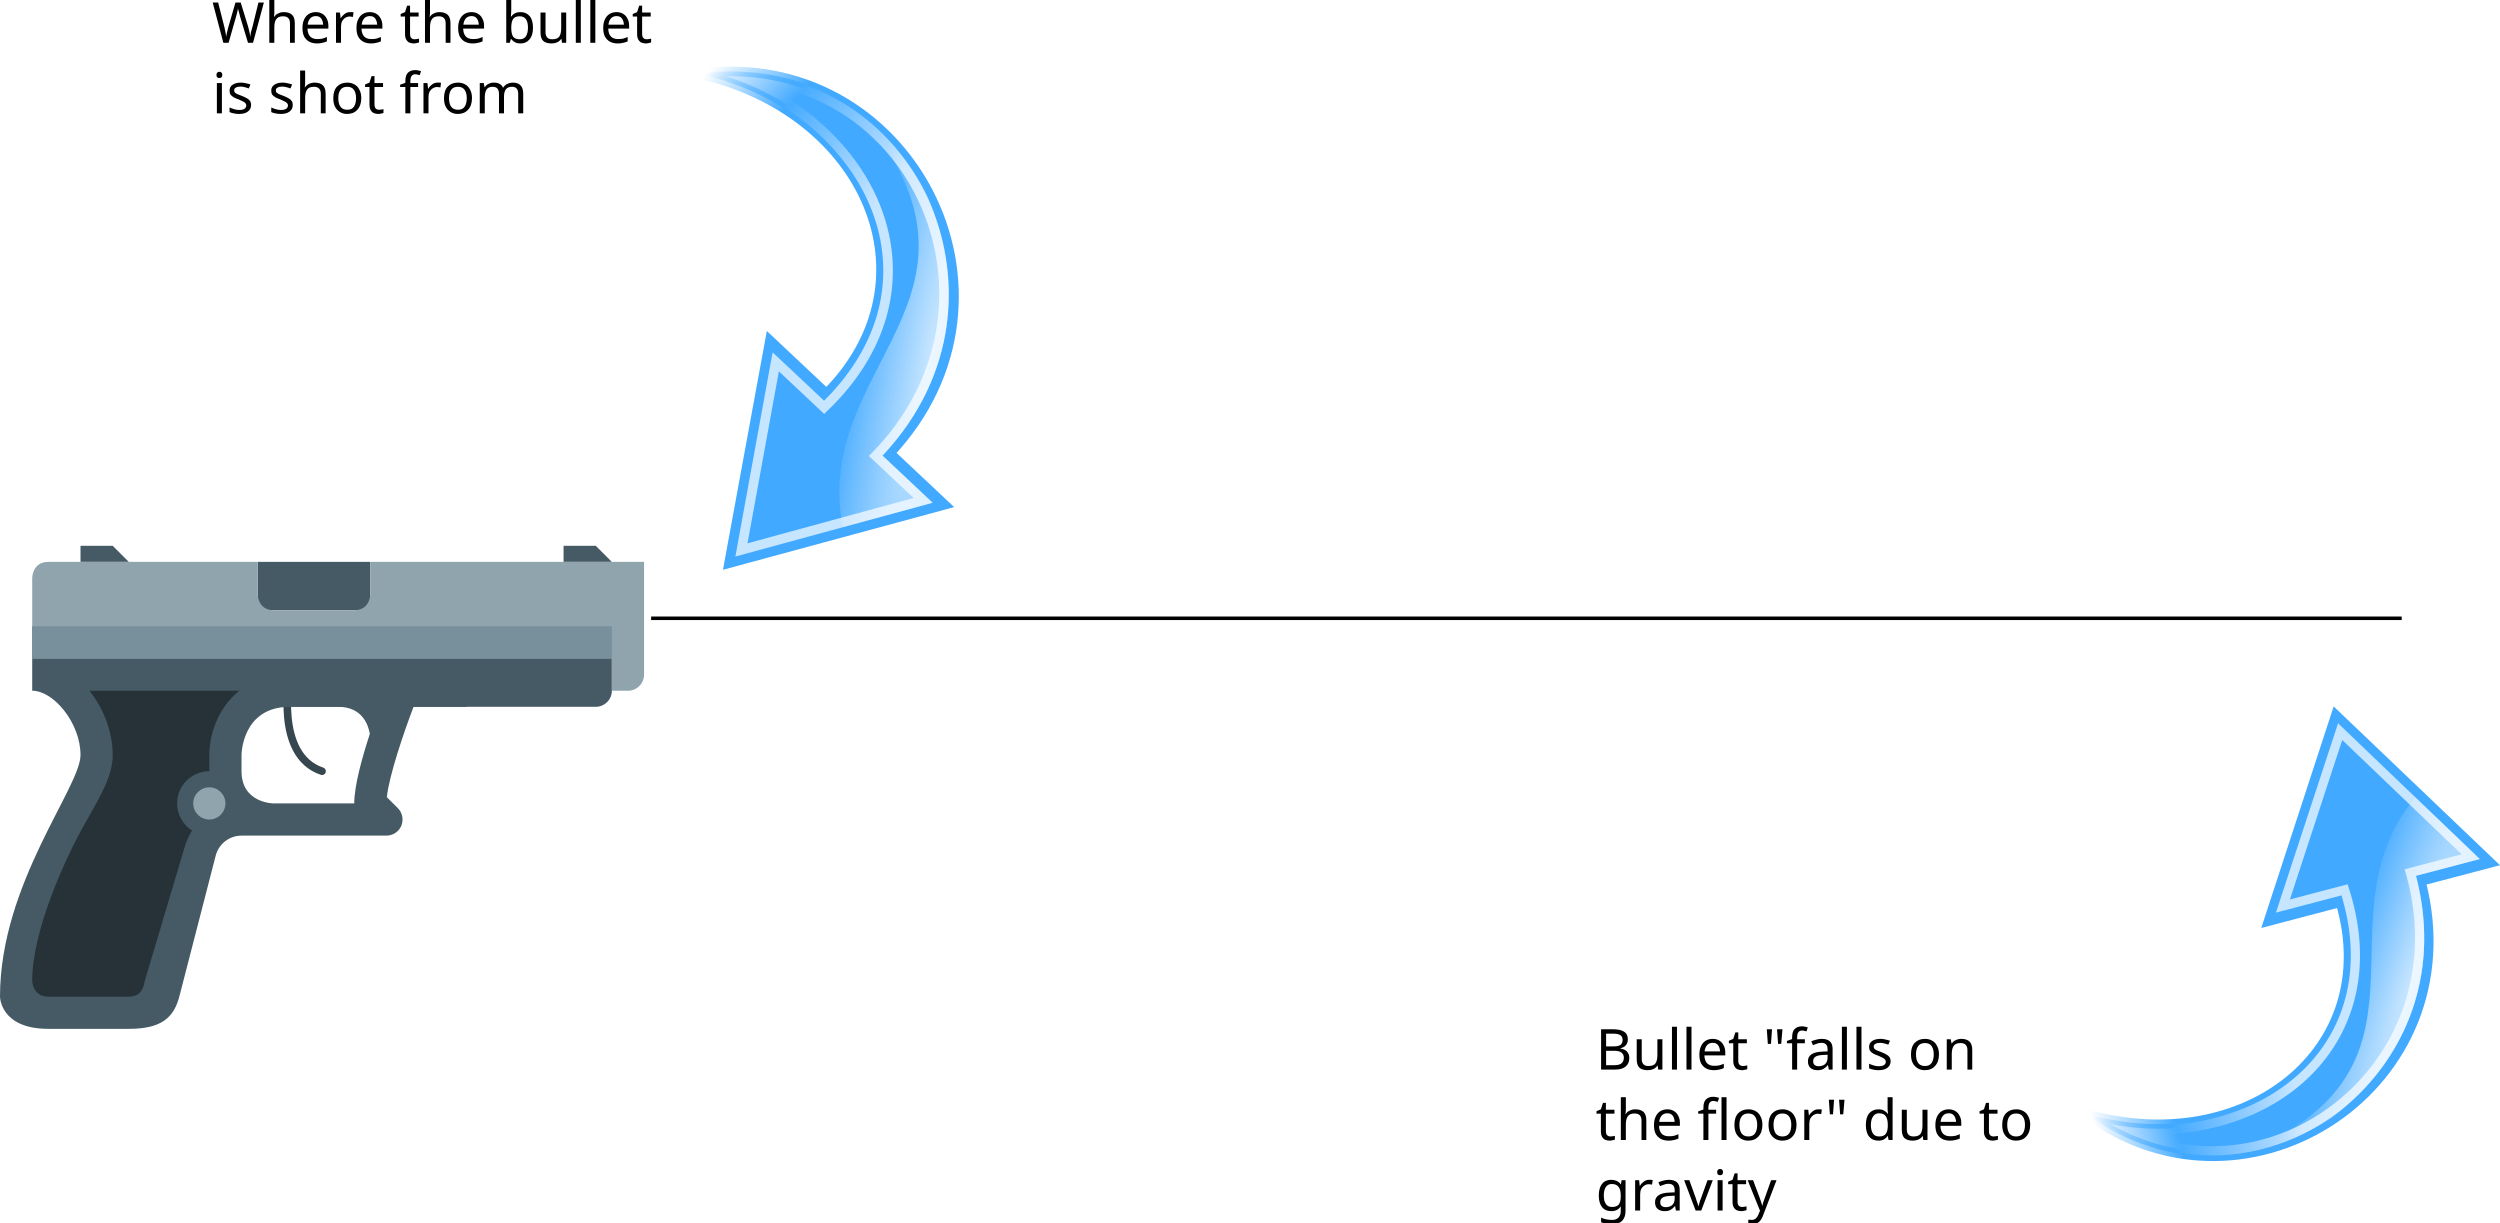
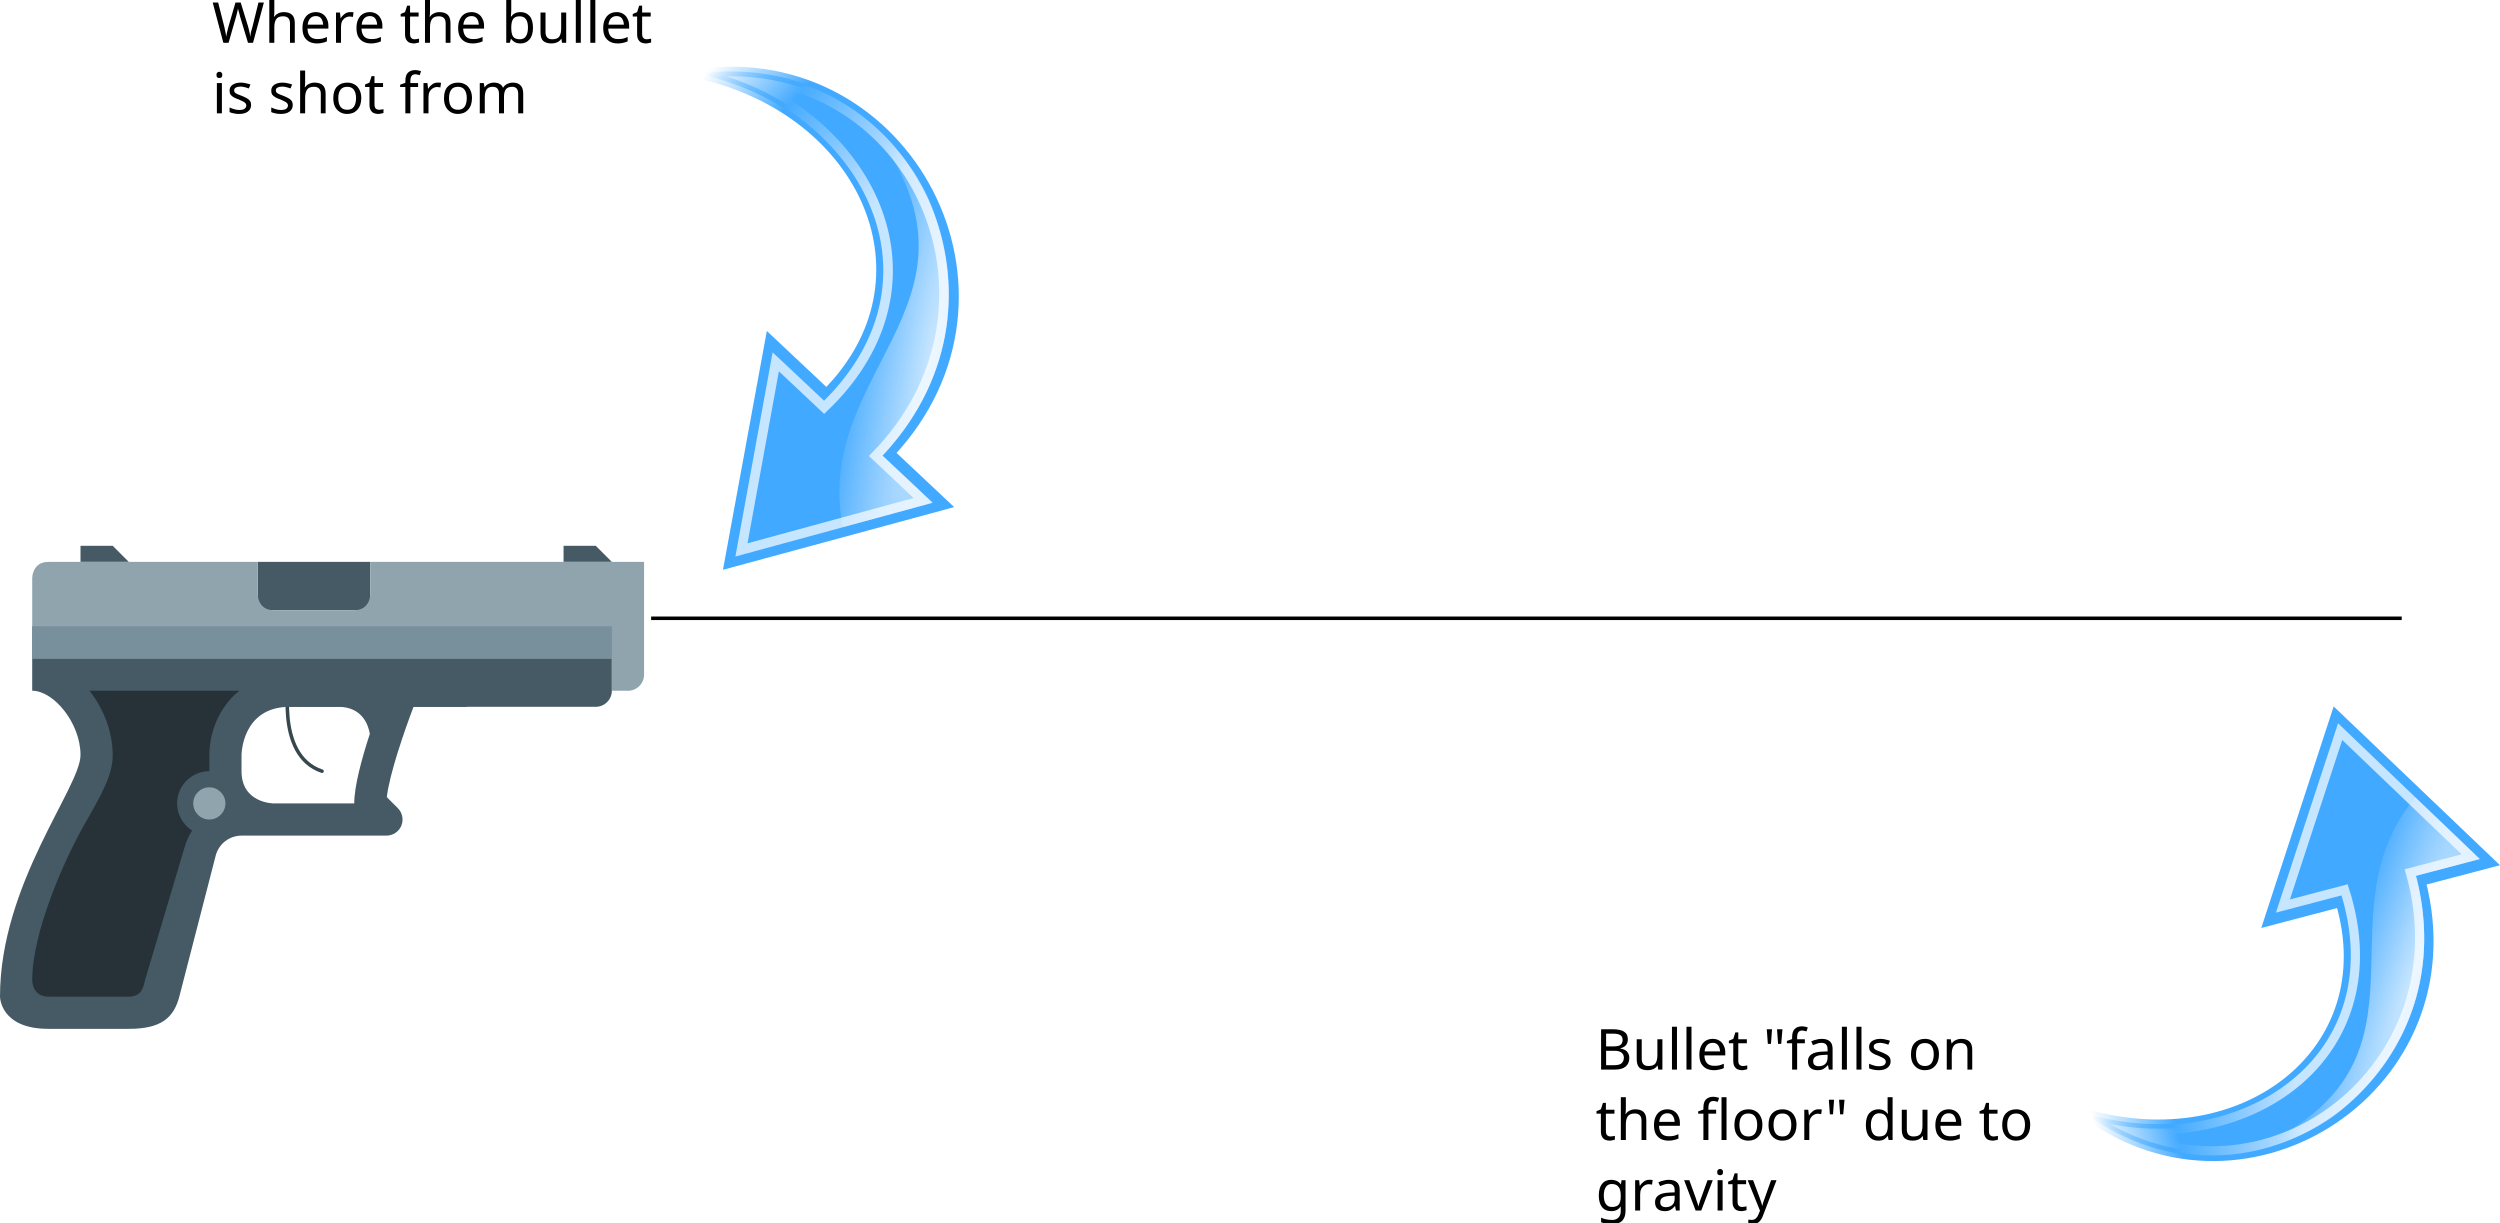
<svg xmlns="http://www.w3.org/2000/svg" xmlns:xlink="http://www.w3.org/1999/xlink" width="187mm" height="91.426mm" viewBox="0 0 187 91.426" version="1.1" id="svg8">
  <defs id="defs2">
    <clipPath id="_clipPath_2GEfn45JLl8Nr1pDtXFPFZ3tAUO5LwmP">
      <rect width="450" height="450" id="rect833" x="0" y="0" />
    </clipPath>
    <linearGradient xlink:href="#linearGradient2308" id="linearGradient5196" gradientUnits="userSpaceOnUse" gradientTransform="matrix(-7.228913,-5.80752,-4.077291,5.07521,759.7605,460.2632)" x1="26.5" y1="51.3" x2="26.5" y2="61.618" />
    <linearGradient id="linearGradient2308">
      <stop id="stop2310" offset="0" style="stop-color:#41a9ff;stop-opacity:1;" />
      <stop id="stop2312" offset="1" style="stop-color:#41a9ff;stop-opacity:0;" />
    </linearGradient>
    <linearGradient xlink:href="#linearGradient2187" id="linearGradient5200" gradientUnits="userSpaceOnUse" gradientTransform="matrix(4.778283,-5.94777,8.471751,6.805984,205.3838,466.6789)" x1="16.902" y1="12.175" x2="2.705" y2="14.088" />
    <linearGradient id="linearGradient2187">
      <stop style="stop-color:#ffffff;stop-opacity:1;" offset="0" id="stop2189" />
      <stop style="stop-color:#ffffff;stop-opacity:0;" offset="1" id="stop2191" />
    </linearGradient>
    <radialGradient xlink:href="#linearGradient2187" id="radialGradient5202" gradientUnits="userSpaceOnUse" gradientTransform="matrix(3.234762,0.3292483,-0.04021934,0.3951426,-1016.175,204.9602)" cx="456.521" cy="28.498" fx="456.521" fy="28.498" r="168.075" />
    <radialGradient r="168.075" fy="28.498" fx="456.521" cy="28.498" cx="456.521" gradientTransform="matrix(3.234762,0.3292483,-0.04021934,0.3951426,-1016.175,204.9602)" gradientUnits="userSpaceOnUse" id="radialGradient4486" xlink:href="#linearGradient2187" />
    <radialGradient xlink:href="#linearGradient2187" id="radialGradient5326" gradientUnits="userSpaceOnUse" gradientTransform="matrix(3.234762,0.3292483,-0.04021934,0.3951426,-1016.175,204.9602)" cx="456.521" cy="28.498" fx="456.521" fy="28.498" r="168.075" />
    <radialGradient xlink:href="#linearGradient2187" id="radialGradient5329" gradientUnits="userSpaceOnUse" gradientTransform="matrix(3.234762,0.3292483,-0.04021934,0.3951426,-1057.371,94.40933)" cx="456.521" cy="28.498" fx="456.521" fy="28.498" r="168.075" />
    <linearGradient xlink:href="#linearGradient2187" id="linearGradient5332" gradientUnits="userSpaceOnUse" gradientTransform="matrix(4.778283,-5.94777,8.471751,6.805984,164.1874,356.128)" x1="16.902" y1="12.175" x2="2.705" y2="14.088" />
    <linearGradient xlink:href="#linearGradient2308" id="linearGradient5335" gradientUnits="userSpaceOnUse" gradientTransform="matrix(-7.228913,-5.80752,-4.077291,5.07521,718.5642,349.7123)" x1="26.5" y1="51.3" x2="26.5" y2="61.618" />
    <linearGradient xlink:href="#linearGradient2308" id="linearGradient5344" gradientUnits="userSpaceOnUse" gradientTransform="matrix(-7.228913,-5.80752,-4.077291,5.07521,718.5642,349.7123)" x1="26.5" y1="51.3" x2="26.5" y2="61.618" />
    <linearGradient xlink:href="#linearGradient2187" id="linearGradient5348" gradientUnits="userSpaceOnUse" gradientTransform="matrix(4.778283,-5.94777,8.471751,6.805984,164.1874,356.128)" x1="16.902" y1="12.175" x2="2.705" y2="14.088" />
    <radialGradient xlink:href="#linearGradient2187" id="radialGradient5350" gradientUnits="userSpaceOnUse" gradientTransform="matrix(3.234762,0.3292483,-0.04021934,0.3951426,-1057.371,94.40933)" cx="456.521" cy="28.498" fx="456.521" fy="28.498" r="168.075" />
    <radialGradient xlink:href="#linearGradient2187" id="radialGradient5350-9" gradientUnits="userSpaceOnUse" gradientTransform="matrix(3.234762,0.3292483,-0.04021934,0.3951426,-1057.371,94.40933)" cx="456.521" cy="28.498" fx="456.521" fy="28.498" r="168.075" />
  </defs>
  <g id="layer1">
    <g style="isolation:isolate;stroke-width:2.148;stroke-miterlimit:4;stroke-dasharray:none" id="g875" transform="matrix(0.1228987,0,0,0.1228987,-3.564063,31.23912)">
      <g id="Group" style="stroke-width:2.148;stroke-miterlimit:4;stroke-dasharray:none">
-         <path d="m 205.4,156.4 c 0,0 -9.8,49 19.6,58.8" fill="none" vector-effect="non-scaling-stroke" stroke-width="19.6" stroke="#37474f" stroke-linejoin="round" stroke-linecap="round" stroke-miterlimit="4" id="path838" style="stroke-width:2.148;stroke-miterlimit:4;stroke-dasharray:none" />
+         <path d="m 205.4,156.4 c 0,0 -9.8,49 19.6,58.8" fill="none" stroke-width="19.6" stroke="#37474f" stroke-linejoin="round" stroke-linecap="round" stroke-miterlimit="4" id="path838" style="stroke-width:2.148;stroke-miterlimit:4;stroke-dasharray:none" />
        <path d="M 401.4,87.8 391.6,78 H 372 v 9.8 z m -294,0 L 97.6,78 H 78 v 9.8 z m 78.4,0 h 68.6 v 29.4 H 185.8 Z M 391.6,176 h -293 v -49 h 302.8 v 39.2 c 0,5.39 -4.41,9.8 -9.8,9.8 z" fill="#455a64" id="path840" style="stroke-width:2.148;stroke-miterlimit:4;stroke-dasharray:none" />
        <path d="M 264.425,230.978 C 266.042,216.846 275.107,190.739 280.693,176 H 313.2 V 127 H 48.6 v 39.2 c 13.054,0.039 29.4,19.6 29.4,39.2 0,19.6 -49,78.4 -49,147 0,0 0,19.6 29.4,19.6 h 49 c 19.6,0 27.528,-6.546 30.929,-20.364 l 21.903,-84.868 c 1.785,-7.259 8.293,-12.363 15.768,-12.368 h 88.2 c 3.94,0 7.546,-2.372 9.075,-6.047 1.496,-3.668 0.65,-7.876 -2.146,-10.682 z M 195.6,234.8 c 0,0 -19.6,0 -19.6,-19.6 v -9.8 c 0,0 0,-29.4 29.4,-29.4 h 29.4 c 14.661,0 18.336,10.947 19.296,16.464 -4.861,14.896 -9.496,31.811 -9.496,42.336 z" fill="#455a64" id="path842" style="stroke-width:2.148;stroke-miterlimit:4;stroke-dasharray:none" />
        <path d="m 254.4,87.8 v 19.6 c 0,0 0,9.8 -9.8,9.8 0,0 -39.2,0.039 -49,0 -9.8,0 -9.8,-9.8 -9.8,-9.8 V 87.8 H 58.4 c -9.8,0 -9.8,9.8 -9.8,9.8 v 49 h 352.8 v 19.6 l 9.761,0.039 c 5.439,0 9.839,-4.41 9.839,-9.839 V 87.8 Z m -88.2,147 c 0,5.39 -4.41,9.8 -9.8,9.8 -5.39,0 -9.8,-4.41 -9.8,-9.8 0,-5.39 4.41,-9.8 9.8,-9.8 5.39,0 9.8,4.41 9.8,9.8 z" fill="#90a4ae" id="path844" style="stroke-width:2.148;stroke-miterlimit:4;stroke-dasharray:none" />
        <path d="m 48.6,127 h 352.8 v 19.6 H 48.6 Z" fill="#78909c" id="path846" style="stroke-width:2.148;stroke-miterlimit:4;stroke-dasharray:none" />
        <path d="m 136.8,234.8 c 0,-10.825 8.775,-19.6 19.6,-19.6 v -9.8 c 0,-12.515 5.243,-28.91 18.297,-39.2 H 83.439 c 8.575,10.829 14.161,24.961 14.161,39.2 0,12.054 -6.811,23.961 -16.268,40.503 C 67.71,269.678 48.6,313.2 48.6,342.6 c 0,0 0,9.8 9.8,9.8 h 49 c 8.35,0 9.036,-6.703 9.8,-9.8 l 24.108,-81.007 c 1.011,-3.639 2.577,-7.1 4.645,-10.26 -5.681,-3.579 -9.135,-9.818 -9.153,-16.533 z" fill="#263238" id="path848" style="stroke-width:2.148;stroke-miterlimit:4;stroke-dasharray:none" />
      </g>
    </g>
    <path style="fill:none;stroke:#000000;stroke-width:0.264px;stroke-linecap:butt;stroke-linejoin:miter;stroke-opacity:1" d="M 48.704,46.248 H 179.648" id="path877" />
    <g id="g5339" transform="matrix(-0.00716513,0.09191,-0.09191,-0.00716513,96.16246,-10.51148)">
      <path id="path1432" d="M 210.336,461.537 C 174.1,294.351 366.423,171.61 505.229,282.69 l 38.226,-47.582 60.877,170.716 -182.723,-19.048 39.421,-49.069 c -99.272,-84.646 -231.147,-14.447 -250.694,123.831 z" style="color:#000000;display:block;overflow:visible;visibility:visible;fill:url(#linearGradient5344);fill-opacity:1;fill-rule:nonzero;stroke:url(#linearGradient5344);stroke-width:7.77;stroke-linecap:butt;stroke-linejoin:miter;stroke-miterlimit:4;stroke-dasharray:none;stroke-dashoffset:0;stroke-opacity:1;marker:none" />
      <path style="color:#000000;display:block;overflow:visible;visibility:visible;opacity:0.699;fill:none;stroke:url(#linearGradient5348);stroke-width:7.77;stroke-linecap:butt;stroke-linejoin:miter;stroke-miterlimit:10;stroke-dasharray:none;stroke-dashoffset:0;stroke-opacity:1;marker:none" d="M 210.974,429.601 C 203.049,279.729 381.684,188.363 508.266,293.917 l 33.022,-41.105 51.547,143.823 -154.326,-15.889 33.75,-42.011 c -99.722,-89.177 -221.825,-32.556 -261.286,90.865 z" id="path2177" />
      <path id="path9796" d="m 542.608,244.978 -4.347,5.405 -30.637,38.157 C 443.651,237.473 370.073,232.713 302.846,264.524 c -42.237,19.986 -68.639,61.563 -68.639,61.563 138.433,-132.939 204.765,26.088 333.846,-10.057 z" style="color:#000000;font-style:normal;font-variant:normal;font-weight:normal;font-stretch:normal;font-size:medium;line-height:normal;font-family:Sans;-inkscape-font-specification:Sans;text-indent:0;text-align:start;text-decoration:none;text-decoration-line:none;letter-spacing:normal;word-spacing:normal;text-transform:none;writing-mode:lr-tb;direction:ltr;baseline-shift:baseline;text-anchor:start;display:block;overflow:visible;visibility:visible;opacity:0.699;fill:url(#radialGradient5350);fill-opacity:1;stroke:none;stroke-width:8.266;marker:none;enable-background:accumulate" />
    </g>
    <text xml:space="preserve" style="font-style:normal;font-weight:normal;font-size:4.218px;line-height:1.25;font-family:sans-serif;letter-spacing:0px;word-spacing:0px;fill:#000000;fill-opacity:1;stroke:none;stroke-width:0.264" x="15.865" y="3.205" id="text946">
      <tspan id="tspan944" x="15.865" y="3.205" style="stroke-width:0.264">Where the bullet</tspan>
      <tspan x="15.865" y="8.477" style="stroke-width:0.264" id="tspan948">is shot from</tspan>
    </text>
    <g id="g5339-1" transform="matrix(0.0360632,-0.08082173,-0.08082173,-0.0360632,185.7207,116.944)">
      <path id="path1432-2" d="M 210.336,461.537 C 174.1,294.351 366.423,171.61 505.229,282.69 l 38.226,-47.582 60.877,170.716 -182.723,-19.048 39.421,-49.069 c -99.272,-84.646 -231.147,-14.447 -250.694,123.831 z" style="color:#000000;display:block;overflow:visible;visibility:visible;fill:url(#linearGradient5335);fill-opacity:1;fill-rule:nonzero;stroke:url(#linearGradient5335);stroke-width:7.77;stroke-linecap:butt;stroke-linejoin:miter;stroke-miterlimit:4;stroke-dasharray:none;stroke-dashoffset:0;stroke-opacity:1;marker:none" />
      <path style="color:#000000;display:block;overflow:visible;visibility:visible;opacity:0.699;fill:none;stroke:url(#linearGradient5332);stroke-width:7.77;stroke-linecap:butt;stroke-linejoin:miter;stroke-miterlimit:10;stroke-dasharray:none;stroke-dashoffset:0;stroke-opacity:1;marker:none" d="M 210.974,429.601 C 203.049,279.729 381.684,188.363 508.266,293.917 l 33.022,-41.105 51.547,143.823 -154.326,-15.889 33.75,-42.011 c -99.722,-89.177 -221.825,-32.556 -261.286,90.865 z" id="path2177-7" />
      <path id="path9796-0" d="m 542.608,244.978 -4.347,5.405 -30.637,38.157 C 443.651,237.473 370.073,232.713 302.846,264.524 c -42.237,19.986 -68.639,61.563 -68.639,61.563 138.433,-132.939 204.765,26.088 333.846,-10.057 z" style="color:#000000;font-style:normal;font-variant:normal;font-weight:normal;font-stretch:normal;font-size:medium;line-height:normal;font-family:Sans;-inkscape-font-specification:Sans;text-indent:0;text-align:start;text-decoration:none;text-decoration-line:none;letter-spacing:normal;word-spacing:normal;text-transform:none;writing-mode:lr-tb;direction:ltr;baseline-shift:baseline;text-anchor:start;display:block;overflow:visible;visibility:visible;opacity:0.699;fill:url(#radialGradient5350-9);fill-opacity:1;stroke:none;stroke-width:8.266;marker:none;enable-background:accumulate" />
    </g>
    <text xml:space="preserve" style="font-style:normal;font-weight:normal;font-size:4.218px;line-height:1.25;font-family:sans-serif;letter-spacing:0px;word-spacing:0px;fill:#000000;fill-opacity:1;stroke:none;stroke-width:0.264" x="119.357" y="80.003" id="text1016">
      <tspan id="tspan1014" x="119.357" y="80.003" style="stroke-width:0.264">Bullet "falls on</tspan>
      <tspan x="119.357" y="85.276" style="stroke-width:0.264" id="tspan1018">the floor" due to</tspan>
      <tspan x="119.357" y="90.548" style="stroke-width:0.264" id="tspan1020">gravity</tspan>
    </text>
  </g>
</svg>
